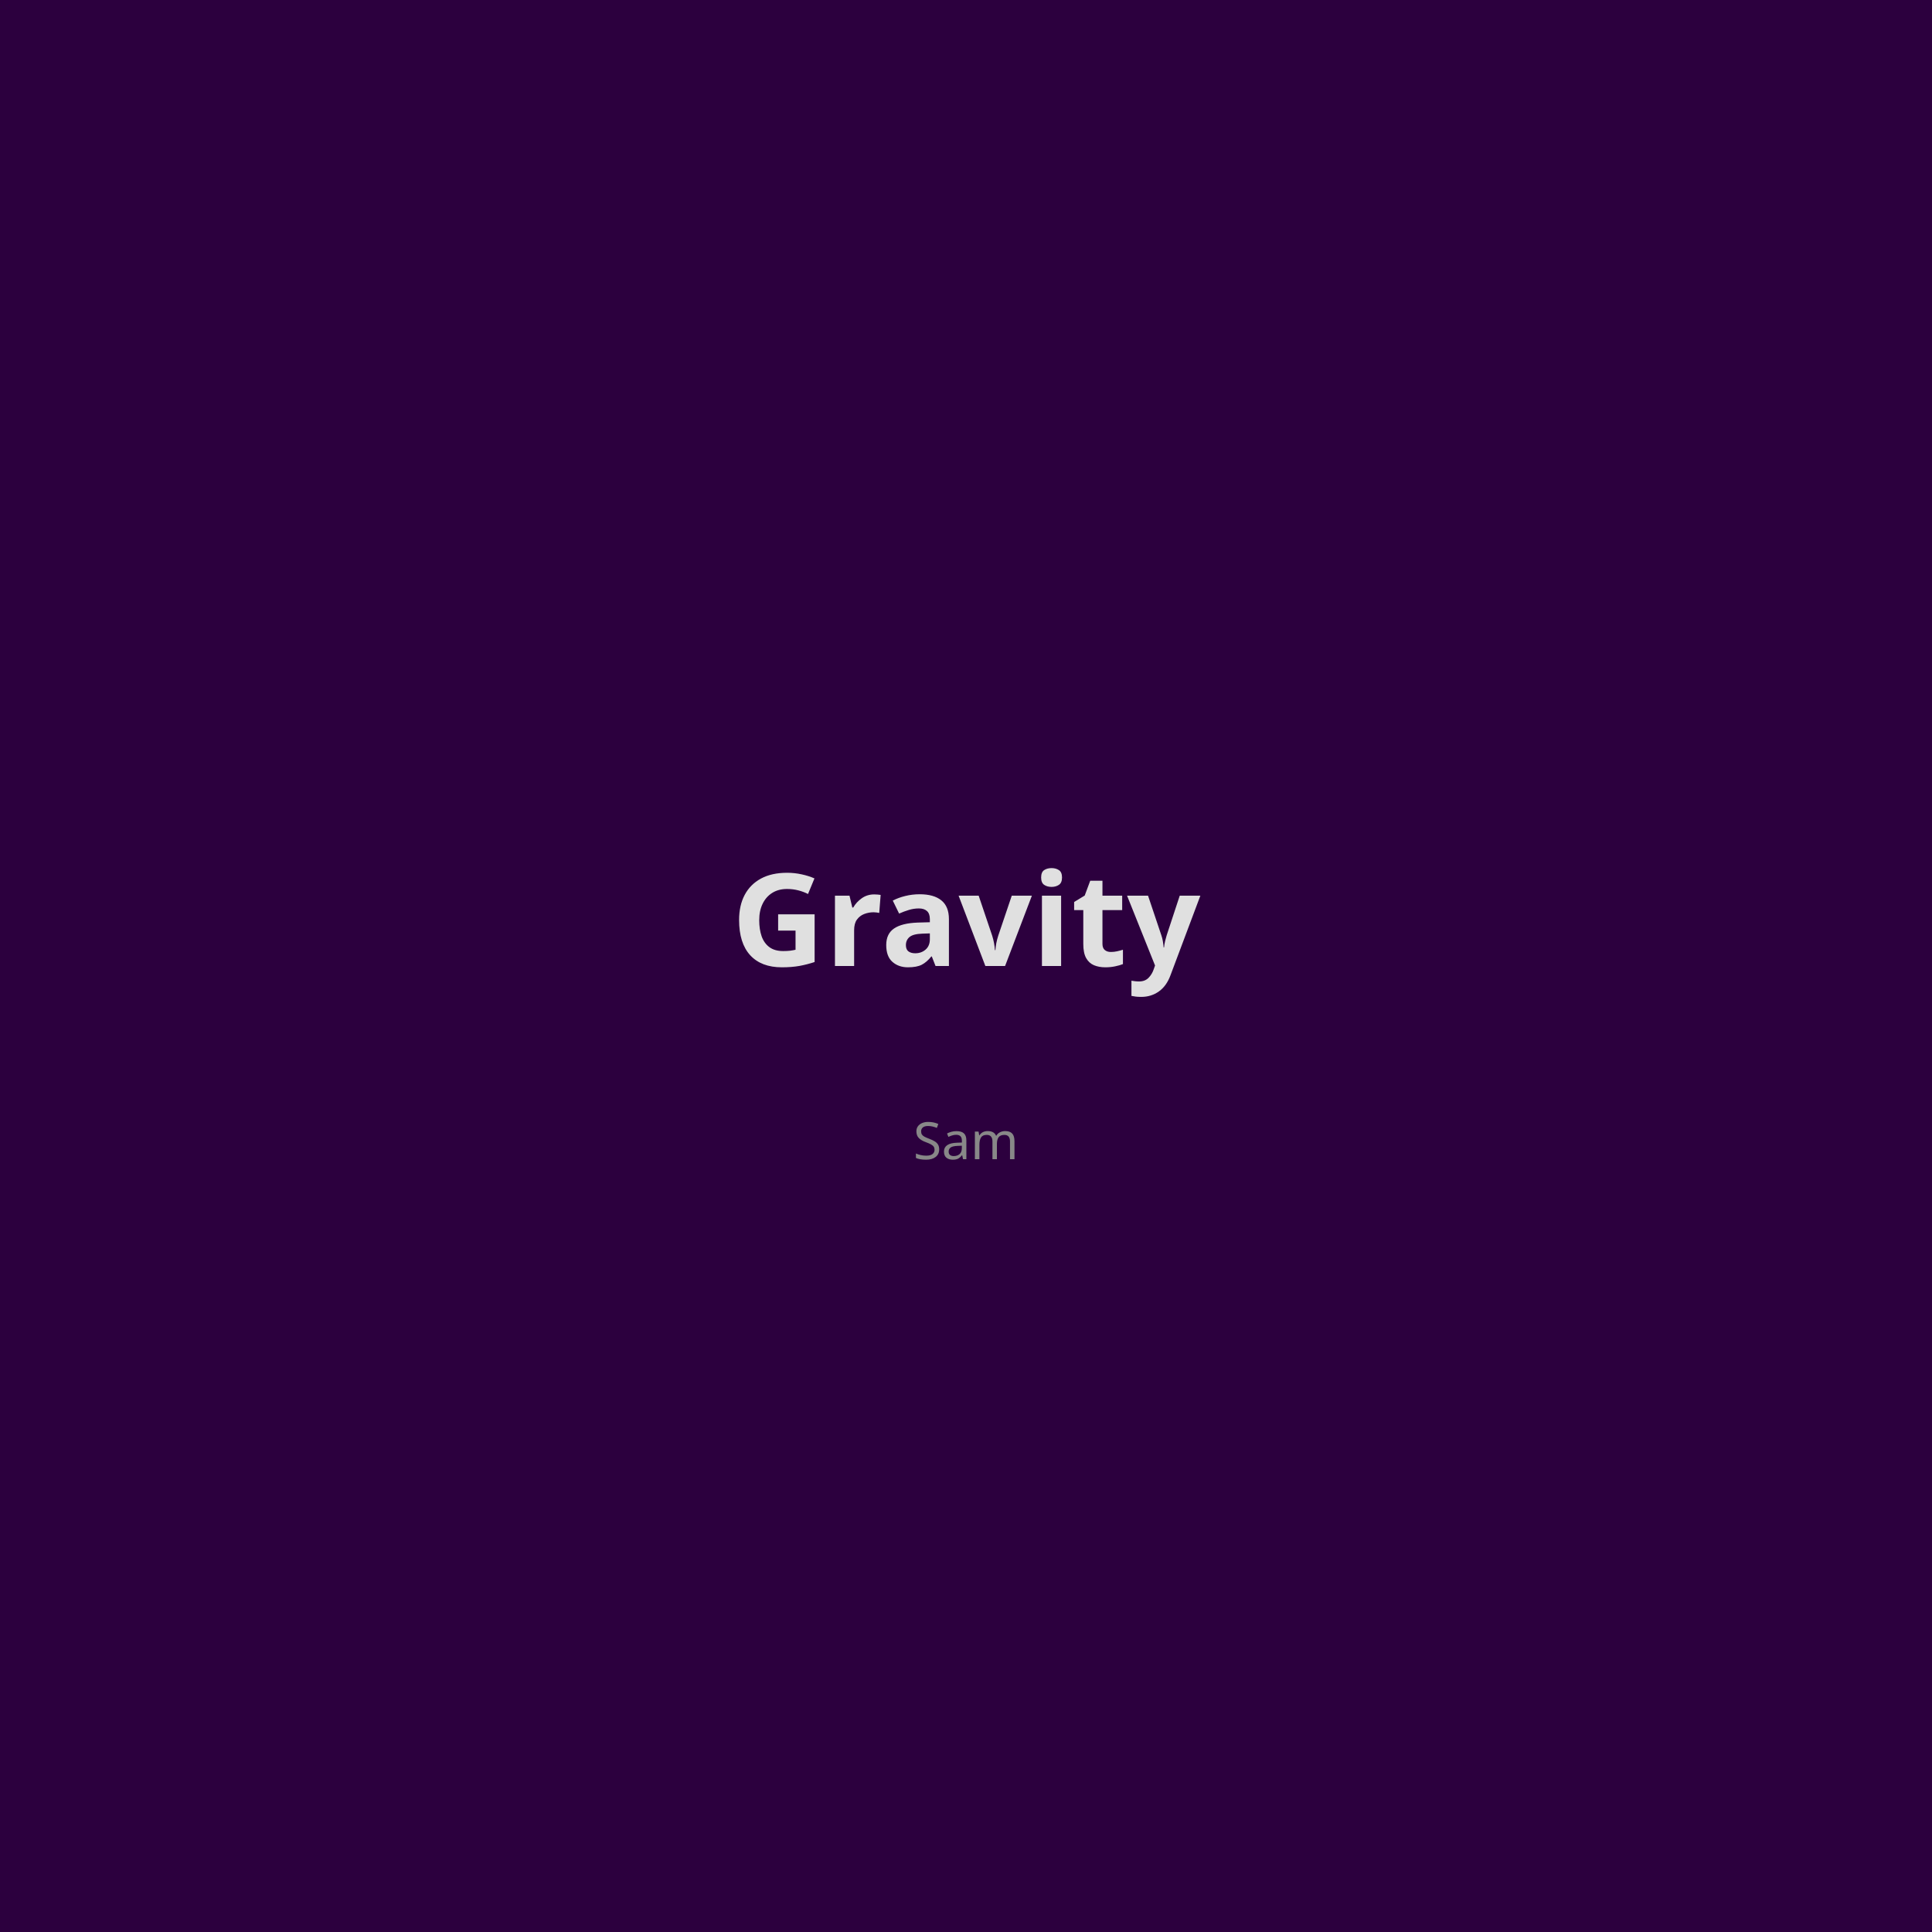
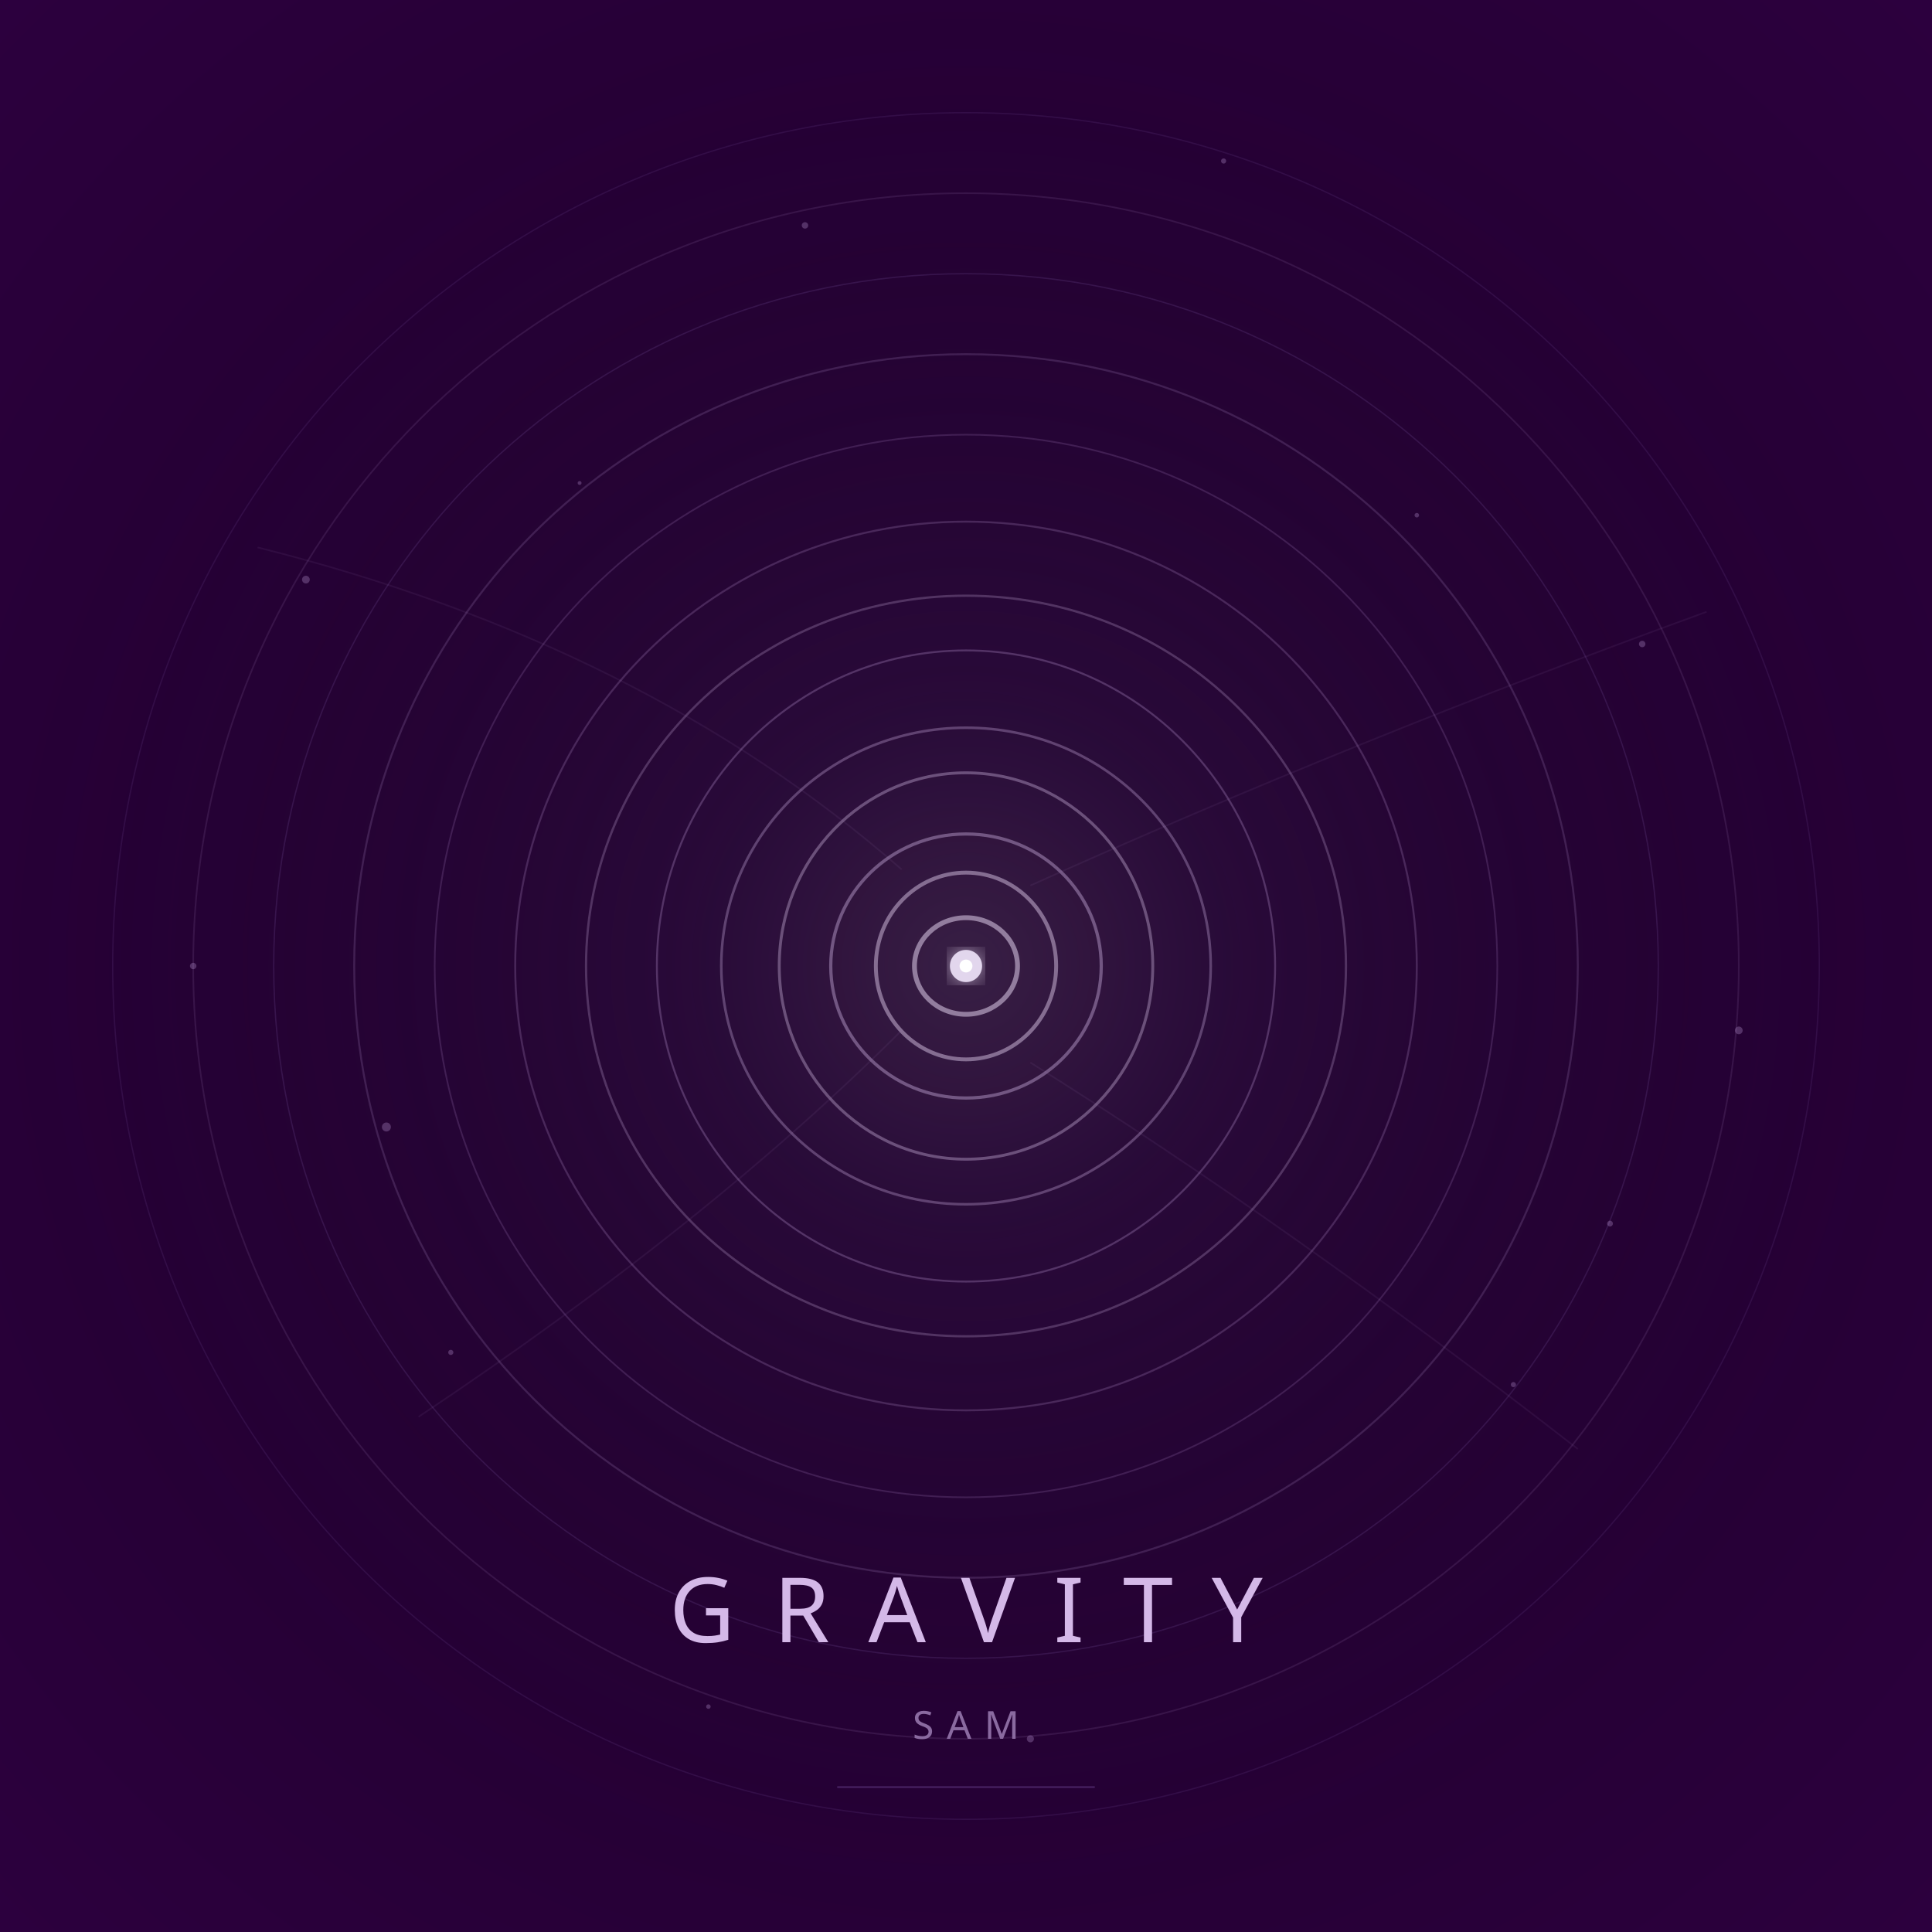
<svg xmlns="http://www.w3.org/2000/svg" width="600" height="600" viewBox="0 0 600 600">
-   <rect width="600" height="600" fill="#2c003e" />
-   <text x="300" y="300" font-family="system-ui, sans-serif" font-size="40" font-weight="700" fill="#e0e0e0" text-anchor="middle">Gravity</text>
-   <text x="300" y="360" font-family="system-ui, sans-serif" font-size="16" fill="#888" text-anchor="middle">Sam</text>
+   <defs>
+     <radialGradient id="bgGrad" cx="0.5" cy="0.5" r="0.7">
+       <stop offset="0%" stop-color="#1a0025" />
+       <stop offset="100%" stop-color="#2c003e" />
+     </radialGradient>
+     <radialGradient id="wellGlow" cx="0.5" cy="0.5" r="0.5">
+       <stop offset="0%" stop-color="#e8d5f5" stop-opacity="0.15" />
+       <stop offset="30%" stop-color="#9b72cf" stop-opacity="0.08" />
+       <stop offset="100%" stop-color="#2c003e" stop-opacity="0" />
+     </radialGradient>
+     <radialGradient id="ringGlow" cx="0.5" cy="0.5" r="0.5">
+       <stop offset="0%" stop-color="#d4a8e8" stop-opacity="0" />
+       <stop offset="85%" stop-color="#d4a8e8" stop-opacity="0" />
+       <stop offset="93%" stop-color="#d4a8e8" stop-opacity="0.12" />
+       <stop offset="100%" stop-color="#d4a8e8" stop-opacity="0" />
+     </radialGradient>
+     <filter id="softGlow">
+       <feGaussianBlur stdDeviation="4" result="blur" />
+       <feMerge>
+         <feMergeNode in="blur" />
+         <feMergeNode in="SourceGraphic" />
+       </feMerge>
+     </filter>
+     <filter id="gentleGlow">
+       <feGaussianBlur stdDeviation="2" />
+     </filter>
+   </defs>
+   <rect width="600" height="600" fill="url(#bgGrad)" />
+   <rect width="600" height="600" fill="url(#wellGlow)" />
+   <circle cx="300" cy="300" r="265" fill="none" stroke="#9b72cf" stroke-width="0.4" opacity="0.12" />
+   <circle cx="300" cy="300" r="240" fill="none" stroke="#b088cc" stroke-width="0.5" opacity="0.14" />
+   <circle cx="300" cy="300" r="215" fill="none" stroke="#9b72cf" stroke-width="0.4" opacity="0.16" />
+   <circle cx="300" cy="300" r="190" fill="none" stroke="#c4a0dd" stroke-width="0.6" opacity="0.18" />
+   <circle cx="300" cy="300" r="165" fill="none" stroke="#b088cc" stroke-width="0.5" opacity="0.2" />
+   <ellipse cx="300" cy="300" rx="140" ry="138" fill="none" stroke="#c4a0dd" stroke-width="0.6" opacity="0.22" />
+   <ellipse cx="300" cy="300" rx="118" ry="115" fill="none" stroke="#d4b8e8" stroke-width="0.7" opacity="0.25" />
+   <ellipse cx="300" cy="300" rx="96" ry="98" fill="none" stroke="#c4a0dd" stroke-width="0.6" opacity="0.28" />
+   <ellipse cx="300" cy="300" rx="76" ry="74" fill="none" stroke="#d4b8e8" stroke-width="0.8" opacity="0.32" />
+   <ellipse cx="300" cy="300" rx="58" ry="60" fill="none" stroke="#e0c8f0" stroke-width="0.9" opacity="0.35" />
+   <ellipse cx="300" cy="300" rx="42" ry="41" fill="none" stroke="#d4b8e8" stroke-width="1" opacity="0.4" />
+   <ellipse cx="300" cy="300" rx="28" ry="29" fill="none" stroke="#e8d5f5" stroke-width="1.2" opacity="0.45" />
+   <ellipse cx="300" cy="300" rx="16" ry="15" fill="none" stroke="#f0e0fa" stroke-width="1.5" opacity="0.5" />
+   <circle cx="300" cy="300" r="5" fill="#f5eaff" opacity="0.9" filter="url(#softGlow)" />
+   <circle cx="300" cy="300" r="2" fill="#ffffff" />
+   <g fill="#c4a0dd" opacity="0.3">
+     <circle cx="95" cy="180" r="1.2" />
+     <circle cx="140" cy="420" r="0.8" />
+     <circle cx="60" cy="300" r="1" />
+     <circle cx="180" cy="150" r="0.6" />
+     <circle cx="120" cy="350" r="1.4" />
+     <circle cx="510" cy="200" r="1" />
+     <circle cx="470" cy="430" r="0.8" />
+     <circle cx="540" cy="320" r="1.2" />
+     <circle cx="440" cy="160" r="0.7" />
+     <circle cx="500" cy="380" r="0.9" />
+     <circle cx="250" cy="70" r="1" />
+     <circle cx="380" cy="50" r="0.8" />
+     <circle cx="320" cy="540" r="1.1" />
+     <circle cx="220" cy="530" r="0.7" />
+   </g>
+   <g stroke="#b088cc" fill="none" opacity="0.08" stroke-width="0.5">
+     <path d="M80 170 Q200 200, 280 270" />
+     <path d="M530 190 Q420 230, 320 275" />
+     <path d="M130 440 Q220 380, 280 320" />
+     <path d="M490 450 Q400 380, 320 330" />
+   </g>
+   <text x="300" y="510" font-family="system-ui, sans-serif" font-size="28" font-weight="300" fill="#d4b8e8" text-anchor="middle" letter-spacing="12">GRAVITY</text>
+   <text x="300" y="540" font-family="system-ui, sans-serif" font-size="12" font-weight="400" fill="#8a6aa0" text-anchor="middle" letter-spacing="4">SAM</text>
+   <line x1="260" y1="555" x2="340" y2="555" stroke="#9b72cf" stroke-width="0.5" opacity="0.3" />
</svg>
